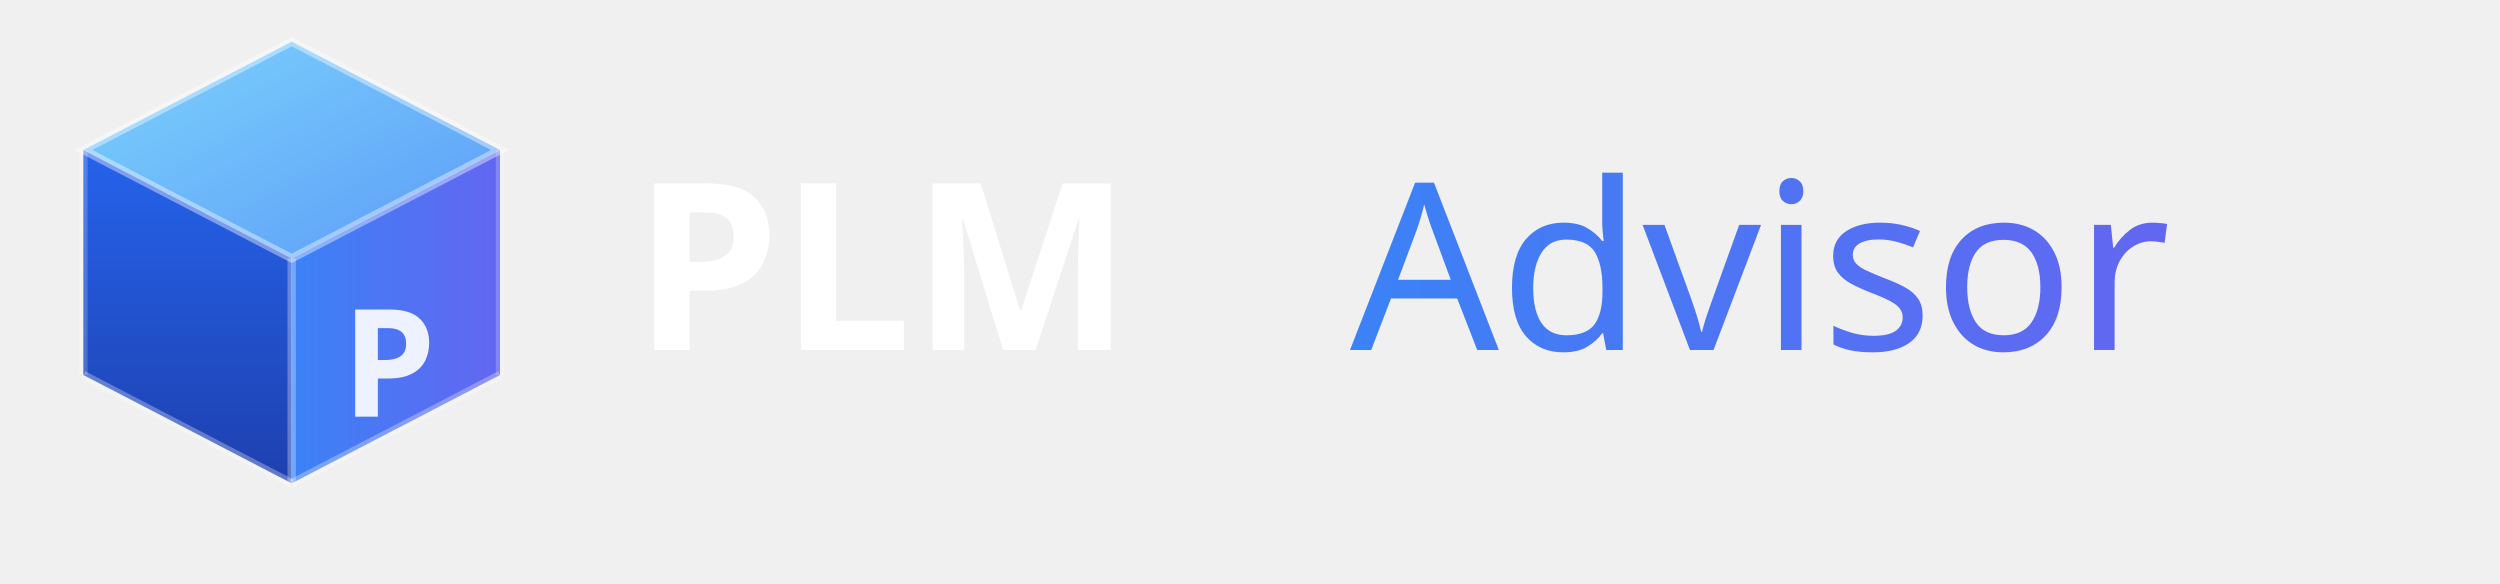
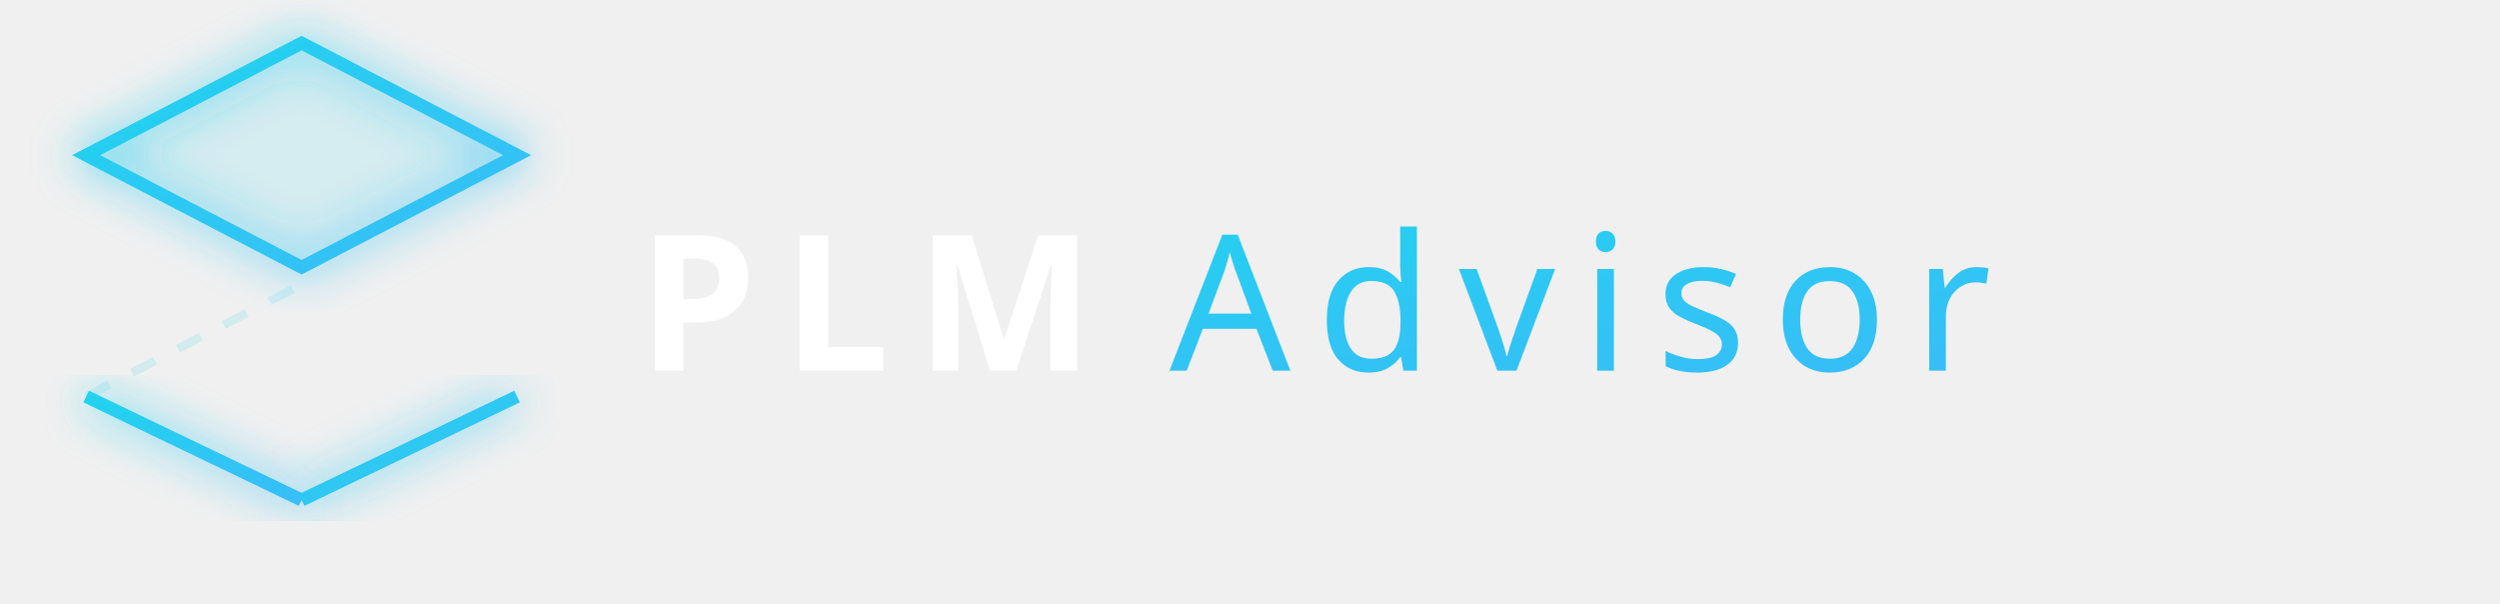
- <svg xmlns="http://www.w3.org/2000/svg" viewBox="0 0 300 70" fill="none">
+ <svg xmlns="http://www.w3.org/2000/svg" viewBox="0 0 290 70" fill="none">
  <defs>
-     <linearGradient id="gt" x1="0" y1="0" x2="1" y2="1">
-       <stop offset="0%" stop-color="#7DD3FC" />
-       <stop offset="100%" stop-color="#5B9BF8" />
+     <linearGradient id="gc" x1="0" y1="0" x2="1" y2="1">
+       <stop offset="0%" stop-color="#22D3EE" />
+       <stop offset="100%" stop-color="#38BDF8" />
    </linearGradient>
-     <linearGradient id="gl" x1="0" y1="0" x2="0" y2="1">
-       <stop offset="0%" stop-color="#2563EB" />
-       <stop offset="100%" stop-color="#1E40AF" />
-     </linearGradient>
-     <linearGradient id="gr" x1="0" y1="0" x2="1" y2="0">
-       <stop offset="0%" stop-color="#3B82F6" />
-       <stop offset="100%" stop-color="#6366F1" />
-     </linearGradient>
+     <filter id="glow" x="-20%" y="-20%" width="140%" height="140%">
+       <feGaussianBlur stdDeviation="2.5" result="b" />
+       <feMerge>
+         <feMergeNode in="b" />
+         <feMergeNode in="SourceGraphic" />
+       </feMerge>
+     </filter>
  </defs>
-   <polygon points="35,5 60,18 35,31 10,18" fill="url(#gt)" />
-   <polygon points="10,18 35,31 35,58 10,45" fill="url(#gl)" />
-   <polygon points="60,18 35,31 35,58 60,45" fill="url(#gr)" />
-   <polygon points="35,5 60,18 35,31 10,18" fill="none" stroke="rgba(255,255,255,0.4)" stroke-width="1" />
-   <line x1="35" y1="31" x2="35" y2="58" stroke="rgba(255,255,255,0.3)" stroke-width="1" />
-   <line x1="10" y1="18" x2="10" y2="45" stroke="rgba(255,255,255,0.2)" stroke-width="1" />
-   <line x1="60" y1="18" x2="60" y2="45" stroke="rgba(255,255,255,0.2)" stroke-width="1" />
-   <line x1="10" y1="45" x2="35" y2="58" stroke="rgba(255,255,255,0.3)" stroke-width="1" />
-   <line x1="60" y1="45" x2="35" y2="58" stroke="rgba(255,255,255,0.3)" stroke-width="1" />
-   <text x="41" y="50" font-family="Outfit,sans-serif" font-weight="800" font-size="18" fill="white" opacity="0.9">P</text>
-   <text x="76" y="42" font-family="Outfit,sans-serif" font-weight="800" font-size="28" fill="white">PLM</text>
-   <text x="162" y="42" font-family="DM Sans,sans-serif" font-weight="500" font-size="28" fill="url(#gr)">Advisor</text>
+   <polygon points="35,5 60,18 35,31 10,18" fill="rgba(34,211,238,0.06)" stroke="url(#gc)" stroke-width="1.5" filter="url(#glow)" />
+   <line x1="10" y1="18" x2="10" y2="46" stroke="url(#gc)" stroke-width="1.5" filter="url(#glow)" />
+   <line x1="60" y1="18" x2="60" y2="46" stroke="url(#gc)" stroke-width="1.5" filter="url(#glow)" />
+   <line x1="35" y1="31" x2="35" y2="58" stroke="url(#gc)" stroke-width="1.5" filter="url(#glow)" />
+   <line x1="10" y1="46" x2="35" y2="58" stroke="url(#gc)" stroke-width="1.5" filter="url(#glow)" />
+   <line x1="60" y1="46" x2="35" y2="58" stroke="url(#gc)" stroke-width="1.5" filter="url(#glow)" />
+   <line x1="10" y1="18" x2="35" y2="5" stroke="rgba(34,211,238,0.2)" stroke-width="1" stroke-dasharray="3 3" />
+   <line x1="10" y1="46" x2="35" y2="33" stroke="rgba(34,211,238,0.15)" stroke-width="1" stroke-dasharray="3 3" />
+   <text x="74" y="43" font-family="Outfit,sans-serif" font-weight="600" font-size="22" fill="white" letter-spacing="3">PLM <tspan fill="url(#gc)" font-weight="500">Advisor</tspan>
+   </text>
</svg>
